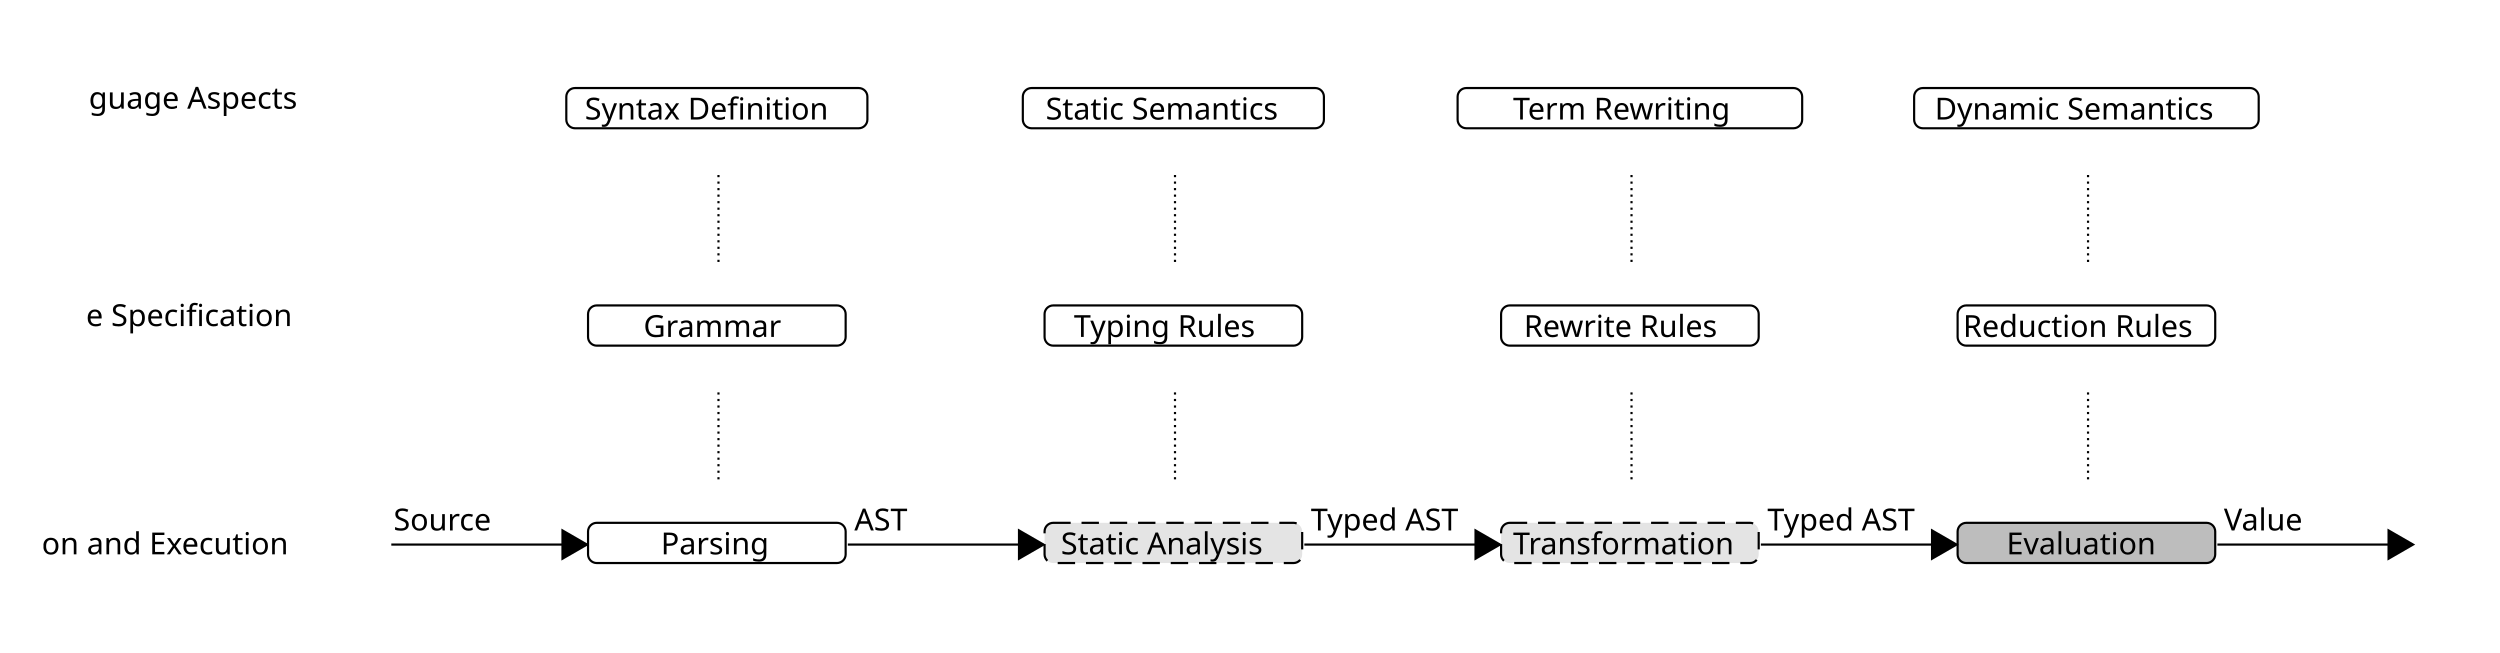
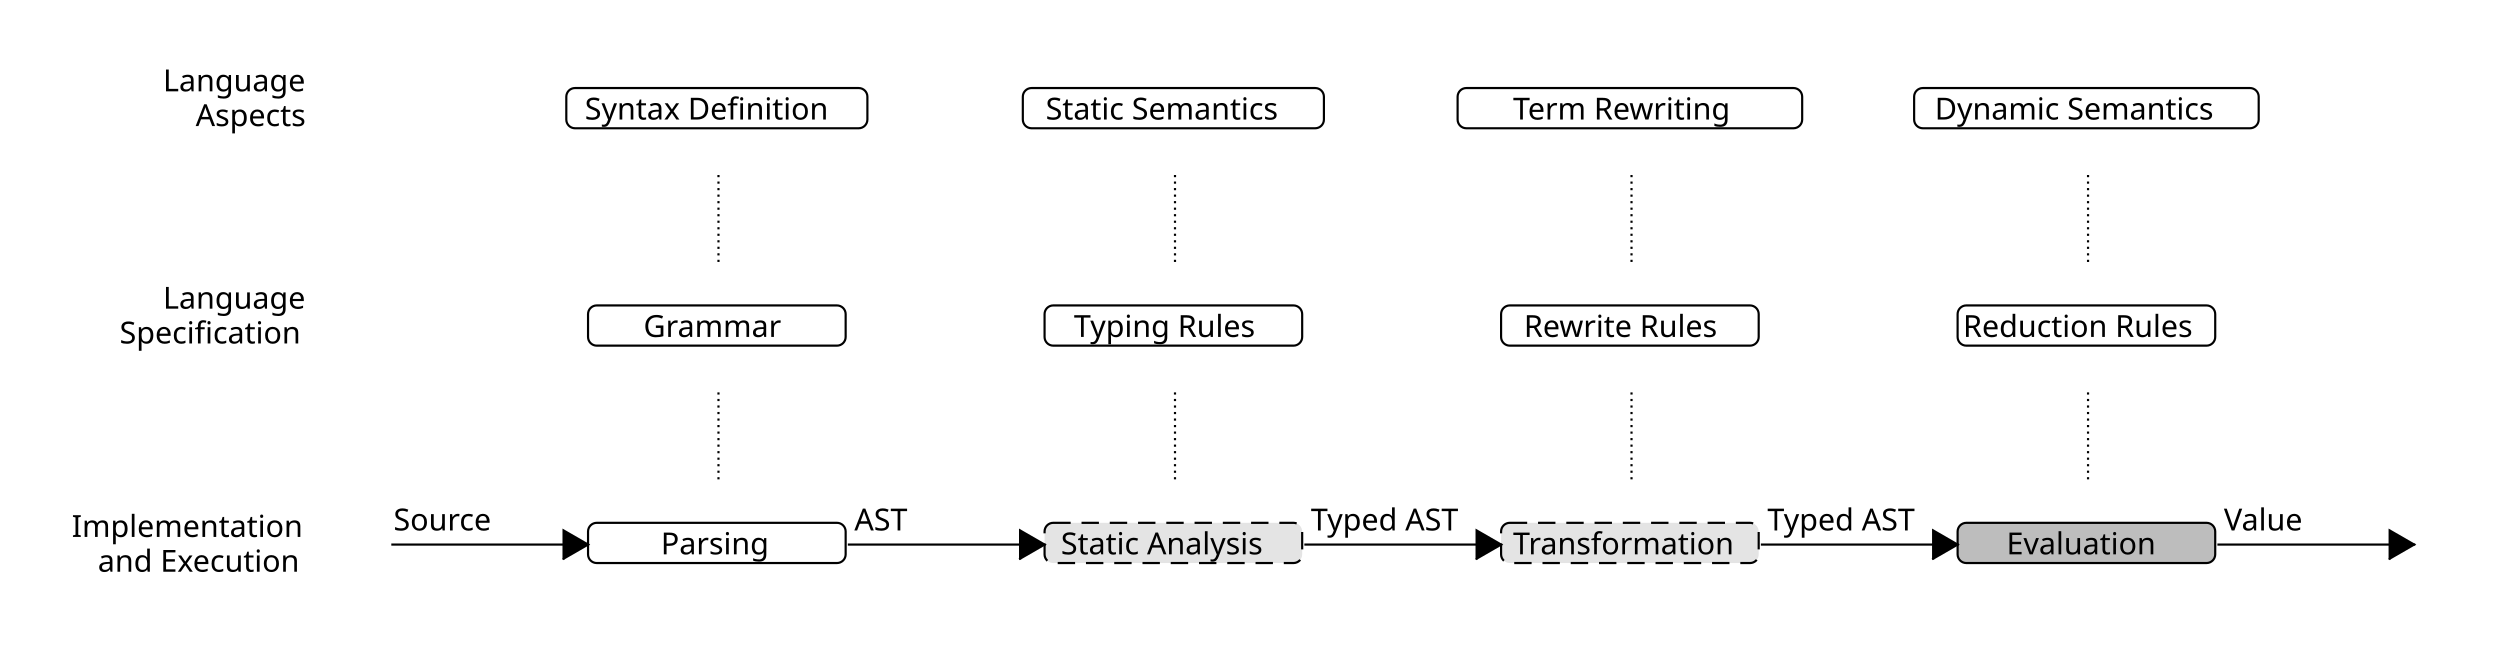
- <svg xmlns="http://www.w3.org/2000/svg" fill-opacity="1" color-rendering="auto" color-interpolation="auto" text-rendering="auto" stroke="black" stroke-linecap="square" width="1150" stroke-miterlimit="10" shape-rendering="auto" stroke-opacity="1" fill="black" stroke-dasharray="none" font-weight="normal" stroke-width="1" viewBox="-20 190 1150 300" height="300" font-family="'Dialog'" font-style="normal" stroke-linejoin="miter" font-size="12px" stroke-dashoffset="0" image-rendering="auto">
+ <svg xmlns="http://www.w3.org/2000/svg" fill-opacity="1" color-rendering="auto" color-interpolation="auto" text-rendering="auto" stroke="black" stroke-linecap="square" width="1150" stroke-miterlimit="10" shape-rendering="auto" stroke-opacity="1" fill="black" stroke-dasharray="none" font-weight="normal" stroke-width="1" viewBox="-20 190 1150 300" height="300" font-family="'Dialog'" font-style="normal" stroke-linejoin="miter" font-size="12" stroke-dashoffset="0" image-rendering="auto">
  <defs id="genericDefs" />
  <g>
    <defs id="defs1">
      <clipPath clipPathUnits="userSpaceOnUse" id="clipPath1">
        <path d="M0 0 L2147483647 0 L2147483647 2147483647 L0 2147483647 L0 0 Z" />
      </clipPath>
      <clipPath clipPathUnits="userSpaceOnUse" id="clipPath2">
        <path d="M0 0 L0 20 L160 20 L160 0 Z" />
      </clipPath>
      <clipPath clipPathUnits="userSpaceOnUse" id="clipPath3">
        <path d="M0 0 L0 20 L120 20 L120 0 Z" />
      </clipPath>
      <clipPath clipPathUnits="userSpaceOnUse" id="clipPath4">
        <path d="M0 0 L0 50 L110 50 L110 0 Z" />
      </clipPath>
      <clipPath clipPathUnits="userSpaceOnUse" id="clipPath5">
        <path d="M0 0 L0 20 L140 20 L140 0 Z" />
      </clipPath>
      <clipPath clipPathUnits="userSpaceOnUse" id="clipPath6">
        <path d="M0 0 L0 60 L130 60 L130 0 Z" />
      </clipPath>
      <clipPath clipPathUnits="userSpaceOnUse" id="clipPath7">
        <path d="M0 0 L0 70 L30 70 L30 0 Z" />
      </clipPath>
      <clipPath clipPathUnits="userSpaceOnUse" id="clipPath8">
        <path d="M0 0 L0 40 L120 40 L120 0 Z" />
      </clipPath>
    </defs>
    <g fill="rgb(255,255,255)" fill-opacity="0.49" transform="translate(860,230)" stroke-opacity="0.49" stroke="rgb(255,255,255)">
      <rect x="0.5" y="0.5" clip-path="url(#clipPath2)" width="158.5" rx="4" ry="4" height="18.5" stroke="none" />
    </g>
    <g transform="translate(860,230)">
      <rect x="0.5" y="0.5" clip-path="url(#clipPath2)" fill="none" width="158.5" rx="4" ry="4" height="18.5" />
-       <text x="10" font-size="14px" y="15" clip-path="url(#clipPath2)" font-family="sans-serif" stroke="none" xml:space="preserve">Dynamic Semantics</text>
+       <text x="10" font-size="14" y="15" clip-path="url(#clipPath2)" font-family="sans-serif" stroke="none" xml:space="preserve">Dynamic Semantics</text>
    </g>
    <g fill="rgb(255,255,255)" fill-opacity="0.49" transform="translate(880,330)" stroke-opacity="0.49" stroke="rgb(255,255,255)">
      <rect x="0.5" y="0.5" clip-path="url(#clipPath3)" width="118.5" rx="4" ry="4" height="18.5" stroke="none" />
    </g>
    <g transform="translate(880,330)">
      <rect x="0.5" y="0.5" clip-path="url(#clipPath3)" fill="none" width="118.5" rx="4" ry="4" height="18.5" />
-       <text x="3" font-size="14px" y="15" clip-path="url(#clipPath3)" font-family="sans-serif" stroke="none" xml:space="preserve">Reduction Rules</text>
+       <text x="3" font-size="14" y="15" clip-path="url(#clipPath3)" font-family="sans-serif" stroke="none" xml:space="preserve">Reduction Rules</text>
    </g>
    <g fill="rgb(120,120,120)" fill-opacity="0.49" transform="translate(880,430)" stroke-opacity="0.49" stroke="rgb(120,120,120)">
      <rect x="0.5" y="0.5" clip-path="url(#clipPath3)" width="118.5" rx="4" ry="4" height="18.5" stroke="none" />
    </g>
    <g transform="translate(880,430)">
      <rect x="0.5" y="0.5" clip-path="url(#clipPath3)" fill="none" width="118.5" rx="4" ry="4" height="18.5" />
-       <text x="23" font-size="14px" y="15" clip-path="url(#clipPath3)" font-family="sans-serif" stroke="none" xml:space="preserve">Evaluation</text>
+       <text x="23" font-size="14" y="15" clip-path="url(#clipPath3)" font-family="sans-serif" stroke="none" xml:space="preserve">Evaluation</text>
    </g>
-     <g font-family="sans-serif" font-size="14px" transform="translate(20,210)">
-       <text x="-23" xml:space="preserve" y="30" clip-path="url(#clipPath4)" stroke="none">Language Aspects</text>
+     <g font-family="sans-serif" font-size="14" transform="translate(20,210)">
+       <text x="35" xml:space="preserve" y="22" clip-path="url(#clipPath4)" stroke="none">Language</text>
+       <text x="50" xml:space="preserve" y="38" clip-path="url(#clipPath4)" stroke="none">Aspects</text>
    </g>
-     <g font-family="sans-serif" font-size="14px" transform="translate(20,310)">
-       <text x="-58" xml:space="preserve" y="30" clip-path="url(#clipPath4)" stroke="none">Language Specification</text>
+     <g font-family="sans-serif" font-size="14" transform="translate(20,310)">
+       <text x="35" xml:space="preserve" y="22" clip-path="url(#clipPath4)" stroke="none">Language</text>
+       <text x="15" xml:space="preserve" y="38" clip-path="url(#clipPath4)" stroke="none">Specification</text>
    </g>
    <g fill="rgb(255,255,255)" fill-opacity="0.49" transform="translate(650,230)" stroke-opacity="0.49" stroke="rgb(255,255,255)">
      <rect x="0.5" y="0.5" clip-path="url(#clipPath2)" width="158.5" rx="4" ry="4" height="18.5" stroke="none" />
    </g>
    <g transform="translate(650,230)">
      <rect x="0.5" y="0.5" clip-path="url(#clipPath2)" fill="none" width="158.5" rx="4" ry="4" height="18.5" />
-       <text x="26" font-size="14px" y="15" clip-path="url(#clipPath2)" font-family="sans-serif" stroke="none" xml:space="preserve">Term Rewriting</text>
+       <text x="26" font-size="14" y="15" clip-path="url(#clipPath2)" font-family="sans-serif" stroke="none" xml:space="preserve">Term Rewriting</text>
    </g>
    <g fill="rgb(255,255,255)" fill-opacity="0.49" transform="translate(450,230)" stroke-opacity="0.49" stroke="rgb(255,255,255)">
      <rect x="0.5" y="0.5" clip-path="url(#clipPath5)" width="138.5" rx="4" ry="4" height="18.5" stroke="none" />
    </g>
    <g transform="translate(450,230)">
      <rect x="0.5" y="0.5" clip-path="url(#clipPath5)" fill="none" width="138.5" rx="4" ry="4" height="18.5" />
-       <text x="11" font-size="14px" y="15" clip-path="url(#clipPath5)" font-family="sans-serif" stroke="none" xml:space="preserve">Static Semantics</text>
+       <text x="11" font-size="14" y="15" clip-path="url(#clipPath5)" font-family="sans-serif" stroke="none" xml:space="preserve">Static Semantics</text>
    </g>
    <g fill="rgb(255,255,255)" fill-opacity="0.49" transform="translate(240,230)" stroke-opacity="0.49" stroke="rgb(255,255,255)">
      <rect x="0.5" y="0.5" clip-path="url(#clipPath5)" width="138.5" rx="4" ry="4" height="18.5" stroke="none" />
    </g>
    <g transform="translate(240,230)">
      <rect x="0.5" y="0.5" clip-path="url(#clipPath5)" fill="none" width="138.5" rx="4" ry="4" height="18.5" />
-       <text x="9" font-size="14px" y="15" clip-path="url(#clipPath5)" font-family="sans-serif" stroke="none" xml:space="preserve">Syntax Definition</text>
+       <text x="9" font-size="14" y="15" clip-path="url(#clipPath5)" font-family="sans-serif" stroke="none" xml:space="preserve">Syntax Definition</text>
    </g>
    <g fill="rgb(255,255,255)" fill-opacity="0.49" transform="translate(670,330)" stroke-opacity="0.49" stroke="rgb(255,255,255)">
      <rect x="0.5" y="0.5" clip-path="url(#clipPath3)" width="118.5" rx="4" ry="4" height="18.5" stroke="none" />
    </g>
    <g transform="translate(670,330)">
      <rect x="0.5" y="0.5" clip-path="url(#clipPath3)" fill="none" width="118.5" rx="4" ry="4" height="18.5" />
-       <text x="11" font-size="14px" y="15" clip-path="url(#clipPath3)" font-family="sans-serif" stroke="none" xml:space="preserve">Rewrite Rules</text>
+       <text x="11" font-size="14" y="15" clip-path="url(#clipPath3)" font-family="sans-serif" stroke="none" xml:space="preserve">Rewrite Rules</text>
    </g>
    <g fill="rgb(255,255,255)" fill-opacity="0.49" transform="translate(460,330)" stroke-opacity="0.49" stroke="rgb(255,255,255)">
      <rect x="0.5" y="0.5" clip-path="url(#clipPath3)" width="118.5" rx="4" ry="4" height="18.5" stroke="none" />
    </g>
    <g transform="translate(460,330)">
      <rect x="0.5" y="0.5" clip-path="url(#clipPath3)" fill="none" width="118.5" rx="4" ry="4" height="18.5" />
-       <text x="14" font-size="14px" y="15" clip-path="url(#clipPath3)" font-family="sans-serif" stroke="none" xml:space="preserve">Typing Rules</text>
+       <text x="14" font-size="14" y="15" clip-path="url(#clipPath3)" font-family="sans-serif" stroke="none" xml:space="preserve">Typing Rules</text>
    </g>
    <g fill="rgb(255,255,255)" fill-opacity="0.49" transform="translate(250,330)" stroke-opacity="0.49" stroke="rgb(255,255,255)">
      <rect x="0.5" y="0.5" clip-path="url(#clipPath3)" width="118.5" rx="4" ry="4" height="18.5" stroke="none" />
    </g>
    <g transform="translate(250,330)">
      <rect x="0.5" y="0.5" clip-path="url(#clipPath3)" fill="none" width="118.5" rx="4" ry="4" height="18.5" />
-       <text x="26" font-size="14px" y="15" clip-path="url(#clipPath3)" font-family="sans-serif" stroke="none" xml:space="preserve">Grammar</text>
+       <text x="26" font-size="14" y="15" clip-path="url(#clipPath3)" font-family="sans-serif" stroke="none" xml:space="preserve">Grammar</text>
    </g>
-     <g font-family="sans-serif" font-size="14px" transform="translate(0,410)">
-       <text x="-90" xml:space="preserve" y="35" clip-path="url(#clipPath6)" stroke="none">Implementation and Execution</text>
+     <g font-family="sans-serif" font-size="14" transform="translate(0,410)">
+       <text x="13" xml:space="preserve" y="27" clip-path="url(#clipPath6)" stroke="none">Implementation</text>
+       <text x="25" xml:space="preserve" y="43" clip-path="url(#clipPath6)" stroke="none">and Execution</text>
    </g>
    <g fill="rgb(200,200,200)" fill-opacity="0.49" transform="translate(460,430)" stroke-opacity="0.49" stroke="rgb(200,200,200)">
      <rect x="0.5" y="0.5" clip-path="url(#clipPath3)" width="118.5" rx="4" ry="4" height="18.5" stroke="none" />
    </g>
    <g stroke-dasharray="8,5" stroke-miterlimit="5" transform="translate(460,430)" stroke-linecap="butt">
      <rect x="0.5" y="0.5" clip-path="url(#clipPath3)" fill="none" width="118.5" rx="4" ry="4" height="18.5" />
-       <text x="8" font-size="14px" y="15" clip-path="url(#clipPath3)" font-family="sans-serif" stroke="none" xml:space="preserve">Static Analysis</text>
+       <text x="8" font-size="14" y="15" clip-path="url(#clipPath3)" font-family="sans-serif" stroke="none" xml:space="preserve">Static Analysis</text>
    </g>
    <g fill="rgb(200,200,200)" fill-opacity="0.49" transform="translate(670,430)" stroke-opacity="0.49" stroke="rgb(200,200,200)">
      <rect x="0.5" y="0.5" clip-path="url(#clipPath3)" width="118.5" rx="4" ry="4" height="18.5" stroke="none" />
    </g>
    <g stroke-dasharray="8,5" stroke-miterlimit="5" transform="translate(670,430)" stroke-linecap="butt">
      <rect x="0.5" y="0.5" clip-path="url(#clipPath3)" fill="none" width="118.5" rx="4" ry="4" height="18.5" />
-       <text x="6" font-size="14px" y="15" clip-path="url(#clipPath3)" font-family="sans-serif" stroke="none" xml:space="preserve">Transformation</text>
+       <text x="6" font-size="14" y="15" clip-path="url(#clipPath3)" font-family="sans-serif" stroke="none" xml:space="preserve">Transformation</text>
    </g>
    <g fill="rgb(255,255,255)" fill-opacity="0.49" transform="translate(250,430)" stroke-opacity="0.49" stroke="rgb(255,255,255)">
      <rect x="0.5" y="0.5" clip-path="url(#clipPath3)" width="118.5" rx="4" ry="4" height="18.5" stroke="none" />
    </g>
    <g transform="translate(250,430)">
      <rect x="0.5" y="0.5" clip-path="url(#clipPath3)" fill="none" width="118.5" rx="4" ry="4" height="18.5" />
-       <text x="34" font-size="14px" y="15" clip-path="url(#clipPath3)" font-family="sans-serif" stroke="none" xml:space="preserve">Parsing</text>
+       <text x="34" font-size="14" y="15" clip-path="url(#clipPath3)" font-family="sans-serif" stroke="none" xml:space="preserve">Parsing</text>
    </g>
    <g stroke-dasharray="1,2" stroke-miterlimit="5" transform="translate(930,260)" stroke-linecap="butt">
      <path fill="none" d="M10.5 50.5 L10.5 10.5" clip-path="url(#clipPath7)" />
    </g>
    <g stroke-dasharray="1,2" stroke-miterlimit="5" transform="translate(930,360)" stroke-linecap="butt">
      <path fill="none" d="M10.5 50.5 L10.5 10.5" clip-path="url(#clipPath7)" />
    </g>
    <g transform="translate(990,420)">
-       <path fill="none" d="M10.5 20.5 L99.5 20.5" clip-path="url(#clipPath8)" />
-       <path d="M88.742 27 L100 20.5 L88.742 14 Z" clip-path="url(#clipPath8)" stroke="none" />
-       <path fill="none" d="M88.742 27 L100 20.5 L88.742 14 Z" clip-path="url(#clipPath8)" />
-       <text x="13" font-size="14px" y="14" clip-path="url(#clipPath8)" font-family="sans-serif" stroke="none" xml:space="preserve">Value</text>
+       <path fill="none" d="M10.5 20.5 L100.5 20.5" clip-path="url(#clipPath8)" />
+       <path d="M89.242 27 L100.5 20.5 L89.242 14 L89.242 27" clip-path="url(#clipPath8)" stroke="none" />
+       <path fill="none" d="M89.242 27 L100.5 20.5 L89.242 14 L89.242 27" clip-path="url(#clipPath8)" />
+       <text x="13" font-size="14" y="14" clip-path="url(#clipPath8)" font-family="sans-serif" stroke="none" xml:space="preserve">Value</text>
    </g>
    <g stroke-dasharray="1,2" stroke-miterlimit="5" transform="translate(720,260)" stroke-linecap="butt">
      <path fill="none" d="M10.5 50.5 L10.5 10.5" clip-path="url(#clipPath7)" />
    </g>
    <g stroke-dasharray="1,2" stroke-miterlimit="5" transform="translate(510,260)" stroke-linecap="butt">
      <path fill="none" d="M10.5 50.5 L10.5 10.5" clip-path="url(#clipPath7)" />
    </g>
    <g stroke-dasharray="1,2" stroke-miterlimit="5" transform="translate(300,260)" stroke-linecap="butt">
      <path fill="none" d="M10.5 50.5 L10.5 10.5" clip-path="url(#clipPath7)" />
    </g>
    <g stroke-dasharray="1,2" stroke-miterlimit="5" transform="translate(720,360)" stroke-linecap="butt">
      <path fill="none" d="M10.5 50.5 L10.5 10.5" clip-path="url(#clipPath7)" />
    </g>
    <g stroke-dasharray="1,2" stroke-miterlimit="5" transform="translate(510,360)" stroke-linecap="butt">
      <path fill="none" d="M10.5 50.5 L10.5 10.5" clip-path="url(#clipPath7)" />
    </g>
    <g stroke-dasharray="1,2" stroke-miterlimit="5" transform="translate(300,360)" stroke-linecap="butt">
      <path fill="none" d="M10.5 50.5 L10.5 10.5" clip-path="url(#clipPath7)" />
    </g>
    <g transform="translate(570,420)">
-       <path fill="none" d="M10.5 20.5 L99.5 20.5" clip-path="url(#clipPath8)" />
-       <path d="M88.742 27 L100 20.5 L88.742 14 Z" clip-path="url(#clipPath8)" stroke="none" />
-       <path fill="none" d="M88.742 27 L100 20.5 L88.742 14 Z" clip-path="url(#clipPath8)" />
-       <text x="13" font-size="14px" y="14" clip-path="url(#clipPath8)" font-family="sans-serif" stroke="none" xml:space="preserve">Typed AST</text>
+       <path fill="none" d="M10.5 20.5 L100.5 20.5" clip-path="url(#clipPath8)" />
+       <path d="M89.242 27 L100.5 20.5 L89.242 14 L89.242 27" clip-path="url(#clipPath8)" stroke="none" />
+       <path fill="none" d="M89.242 27 L100.5 20.5 L89.242 14 L89.242 27" clip-path="url(#clipPath8)" />
+       <text x="13" font-size="14" y="14" clip-path="url(#clipPath8)" font-family="sans-serif" stroke="none" xml:space="preserve">Typed AST</text>
    </g>
    <g transform="translate(150,420)">
-       <path fill="none" d="M10.5 20.5 L99.5 20.5" clip-path="url(#clipPath8)" />
-       <path d="M88.742 27 L100 20.5 L88.742 14 Z" clip-path="url(#clipPath8)" stroke="none" />
-       <path fill="none" d="M88.742 27 L100 20.5 L88.742 14 Z" clip-path="url(#clipPath8)" />
-       <text x="11" font-size="14px" y="14" clip-path="url(#clipPath8)" font-family="sans-serif" stroke="none" xml:space="preserve">Source</text>
+       <path fill="none" d="M10.5 20.5 L100.5 20.5" clip-path="url(#clipPath8)" />
+       <path d="M89.242 27 L100.5 20.5 L89.242 14 L89.242 27" clip-path="url(#clipPath8)" stroke="none" />
+       <path fill="none" d="M89.242 27 L100.5 20.5 L89.242 14 L89.242 27" clip-path="url(#clipPath8)" />
+       <text x="11" font-size="14" y="14" clip-path="url(#clipPath8)" font-family="sans-serif" stroke="none" xml:space="preserve">Source</text>
    </g>
    <g transform="translate(780,420)">
-       <path fill="none" d="M10.5 20.5 L99.5 20.5" clip-path="url(#clipPath8)" />
-       <path d="M88.742 27 L100 20.5 L88.742 14 Z" clip-path="url(#clipPath8)" stroke="none" />
-       <path fill="none" d="M88.742 27 L100 20.5 L88.742 14 Z" clip-path="url(#clipPath8)" />
-       <text x="13" font-size="14px" y="14" clip-path="url(#clipPath8)" font-family="sans-serif" stroke="none" xml:space="preserve">Typed AST</text>
+       <path fill="none" d="M10.5 20.5 L100.5 20.5" clip-path="url(#clipPath8)" />
+       <path d="M89.242 27 L100.5 20.5 L89.242 14 L89.242 27" clip-path="url(#clipPath8)" stroke="none" />
+       <path fill="none" d="M89.242 27 L100.5 20.5 L89.242 14 L89.242 27" clip-path="url(#clipPath8)" />
+       <text x="13" font-size="14" y="14" clip-path="url(#clipPath8)" font-family="sans-serif" stroke="none" xml:space="preserve">Typed AST</text>
    </g>
    <g transform="translate(360,420)">
-       <path fill="none" d="M10.5 20.5 L99.5 20.5" clip-path="url(#clipPath8)" />
-       <path d="M88.742 27 L100 20.5 L88.742 14 Z" clip-path="url(#clipPath8)" stroke="none" />
-       <path fill="none" d="M88.742 27 L100 20.5 L88.742 14 Z" clip-path="url(#clipPath8)" />
-       <text x="13" font-size="14px" y="14" clip-path="url(#clipPath8)" font-family="sans-serif" stroke="none" xml:space="preserve">AST</text>
+       <path fill="none" d="M10.5 20.5 L100.5 20.5" clip-path="url(#clipPath8)" />
+       <path d="M89.242 27 L100.5 20.5 L89.242 14 L89.242 27" clip-path="url(#clipPath8)" stroke="none" />
+       <path fill="none" d="M89.242 27 L100.5 20.5 L89.242 14 L89.242 27" clip-path="url(#clipPath8)" />
+       <text x="13" font-size="14" y="14" clip-path="url(#clipPath8)" font-family="sans-serif" stroke="none" xml:space="preserve">AST</text>
    </g>
  </g>
</svg>
